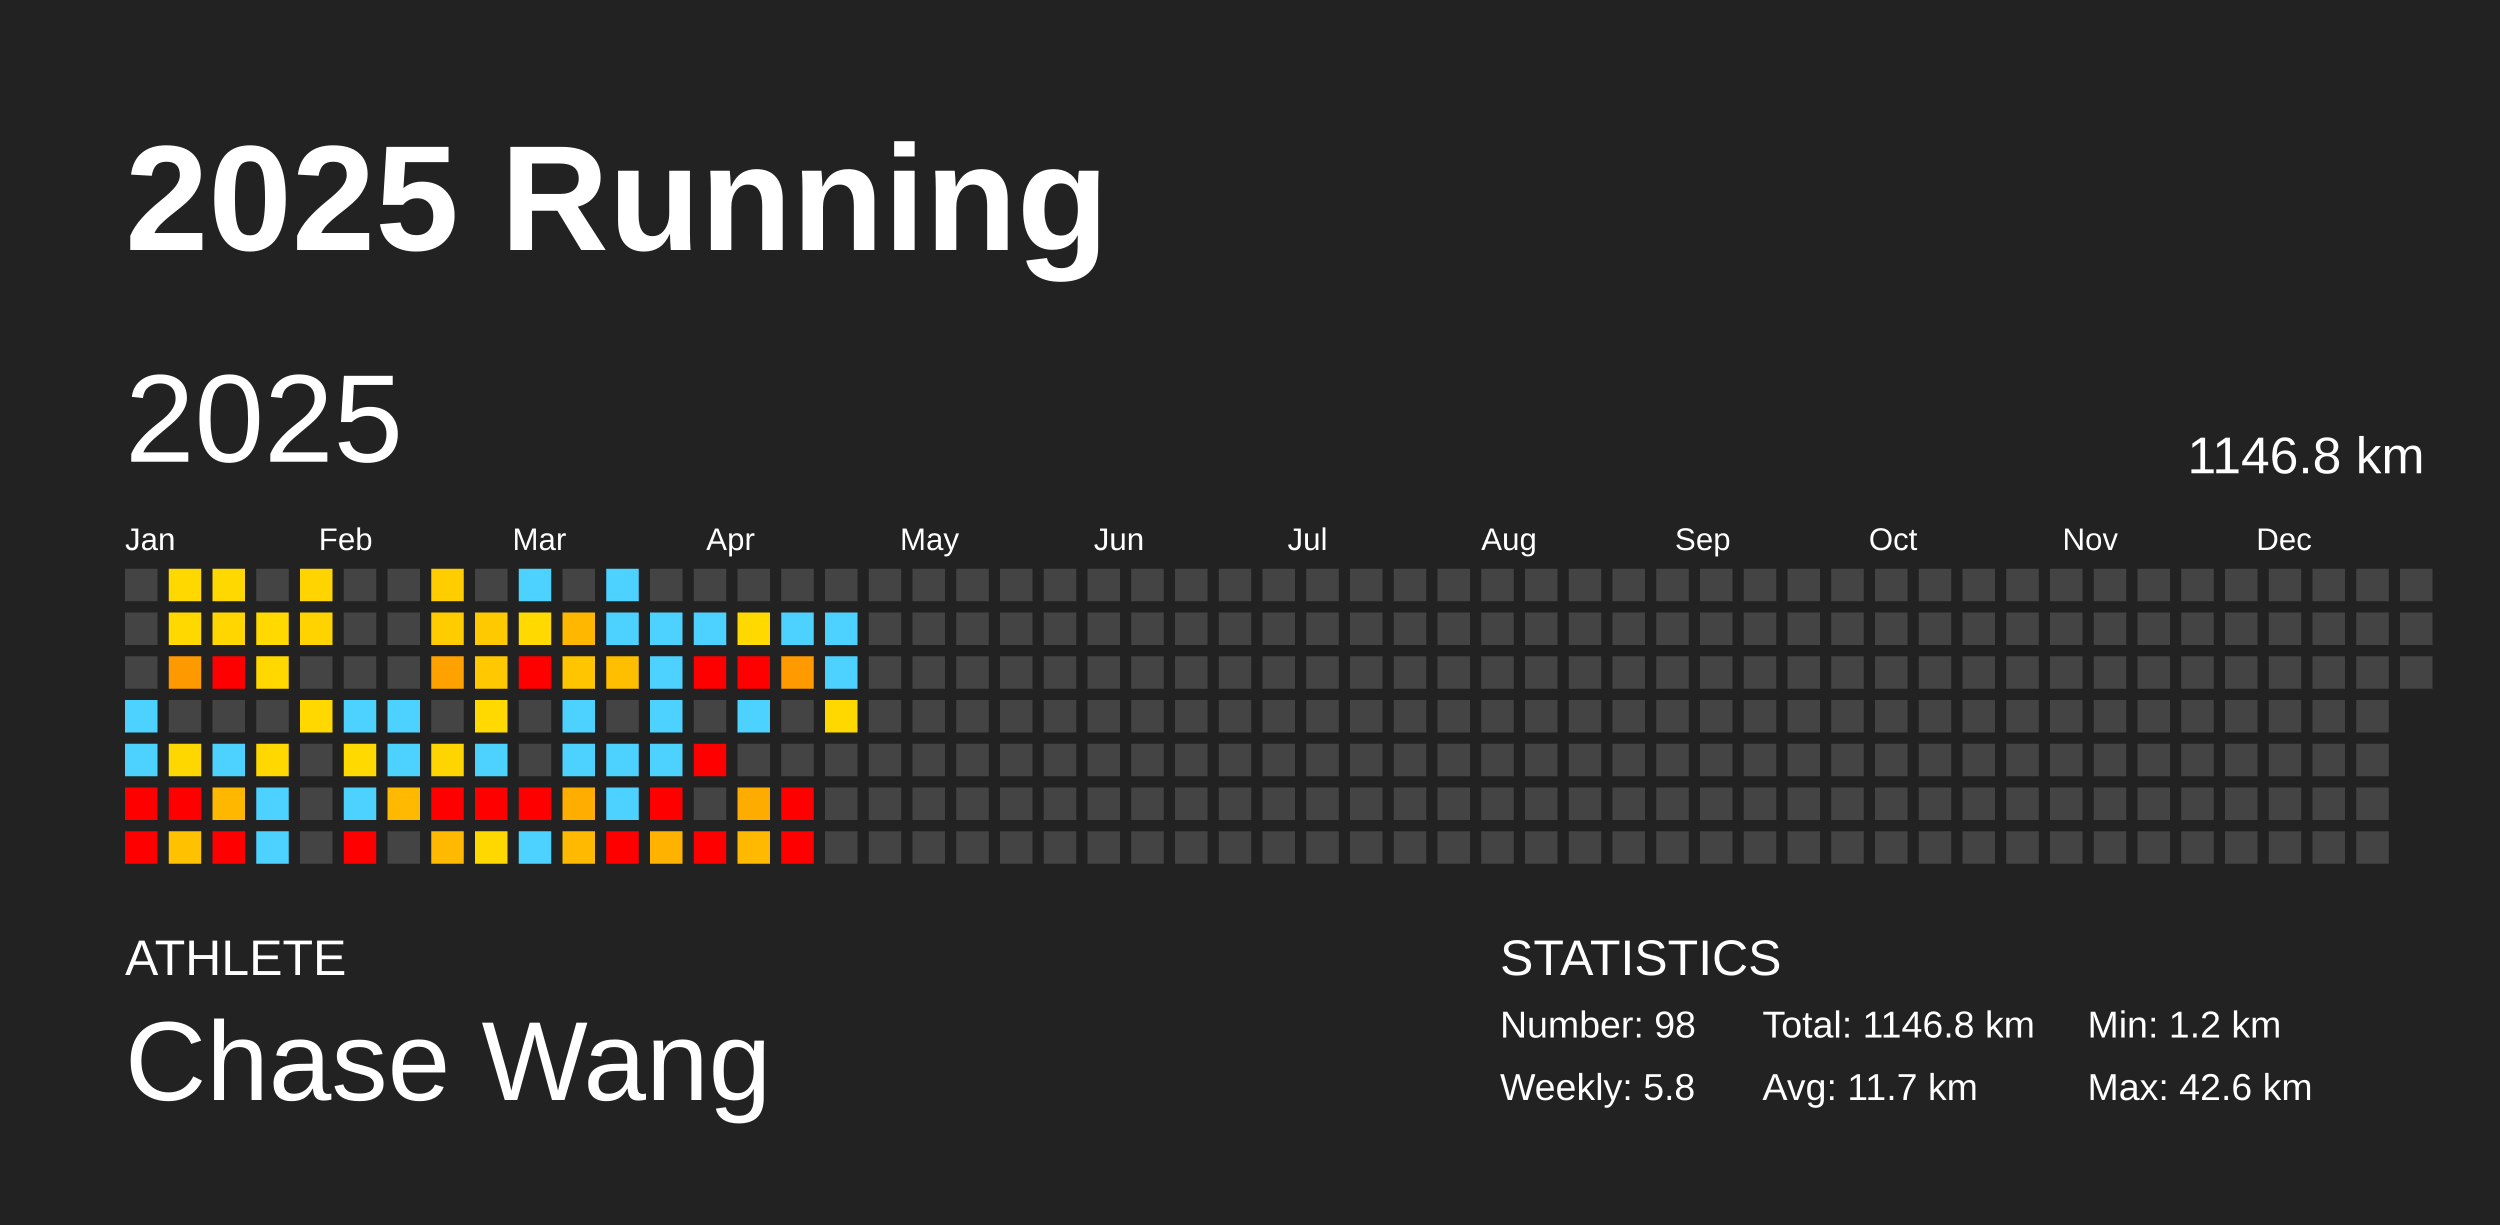
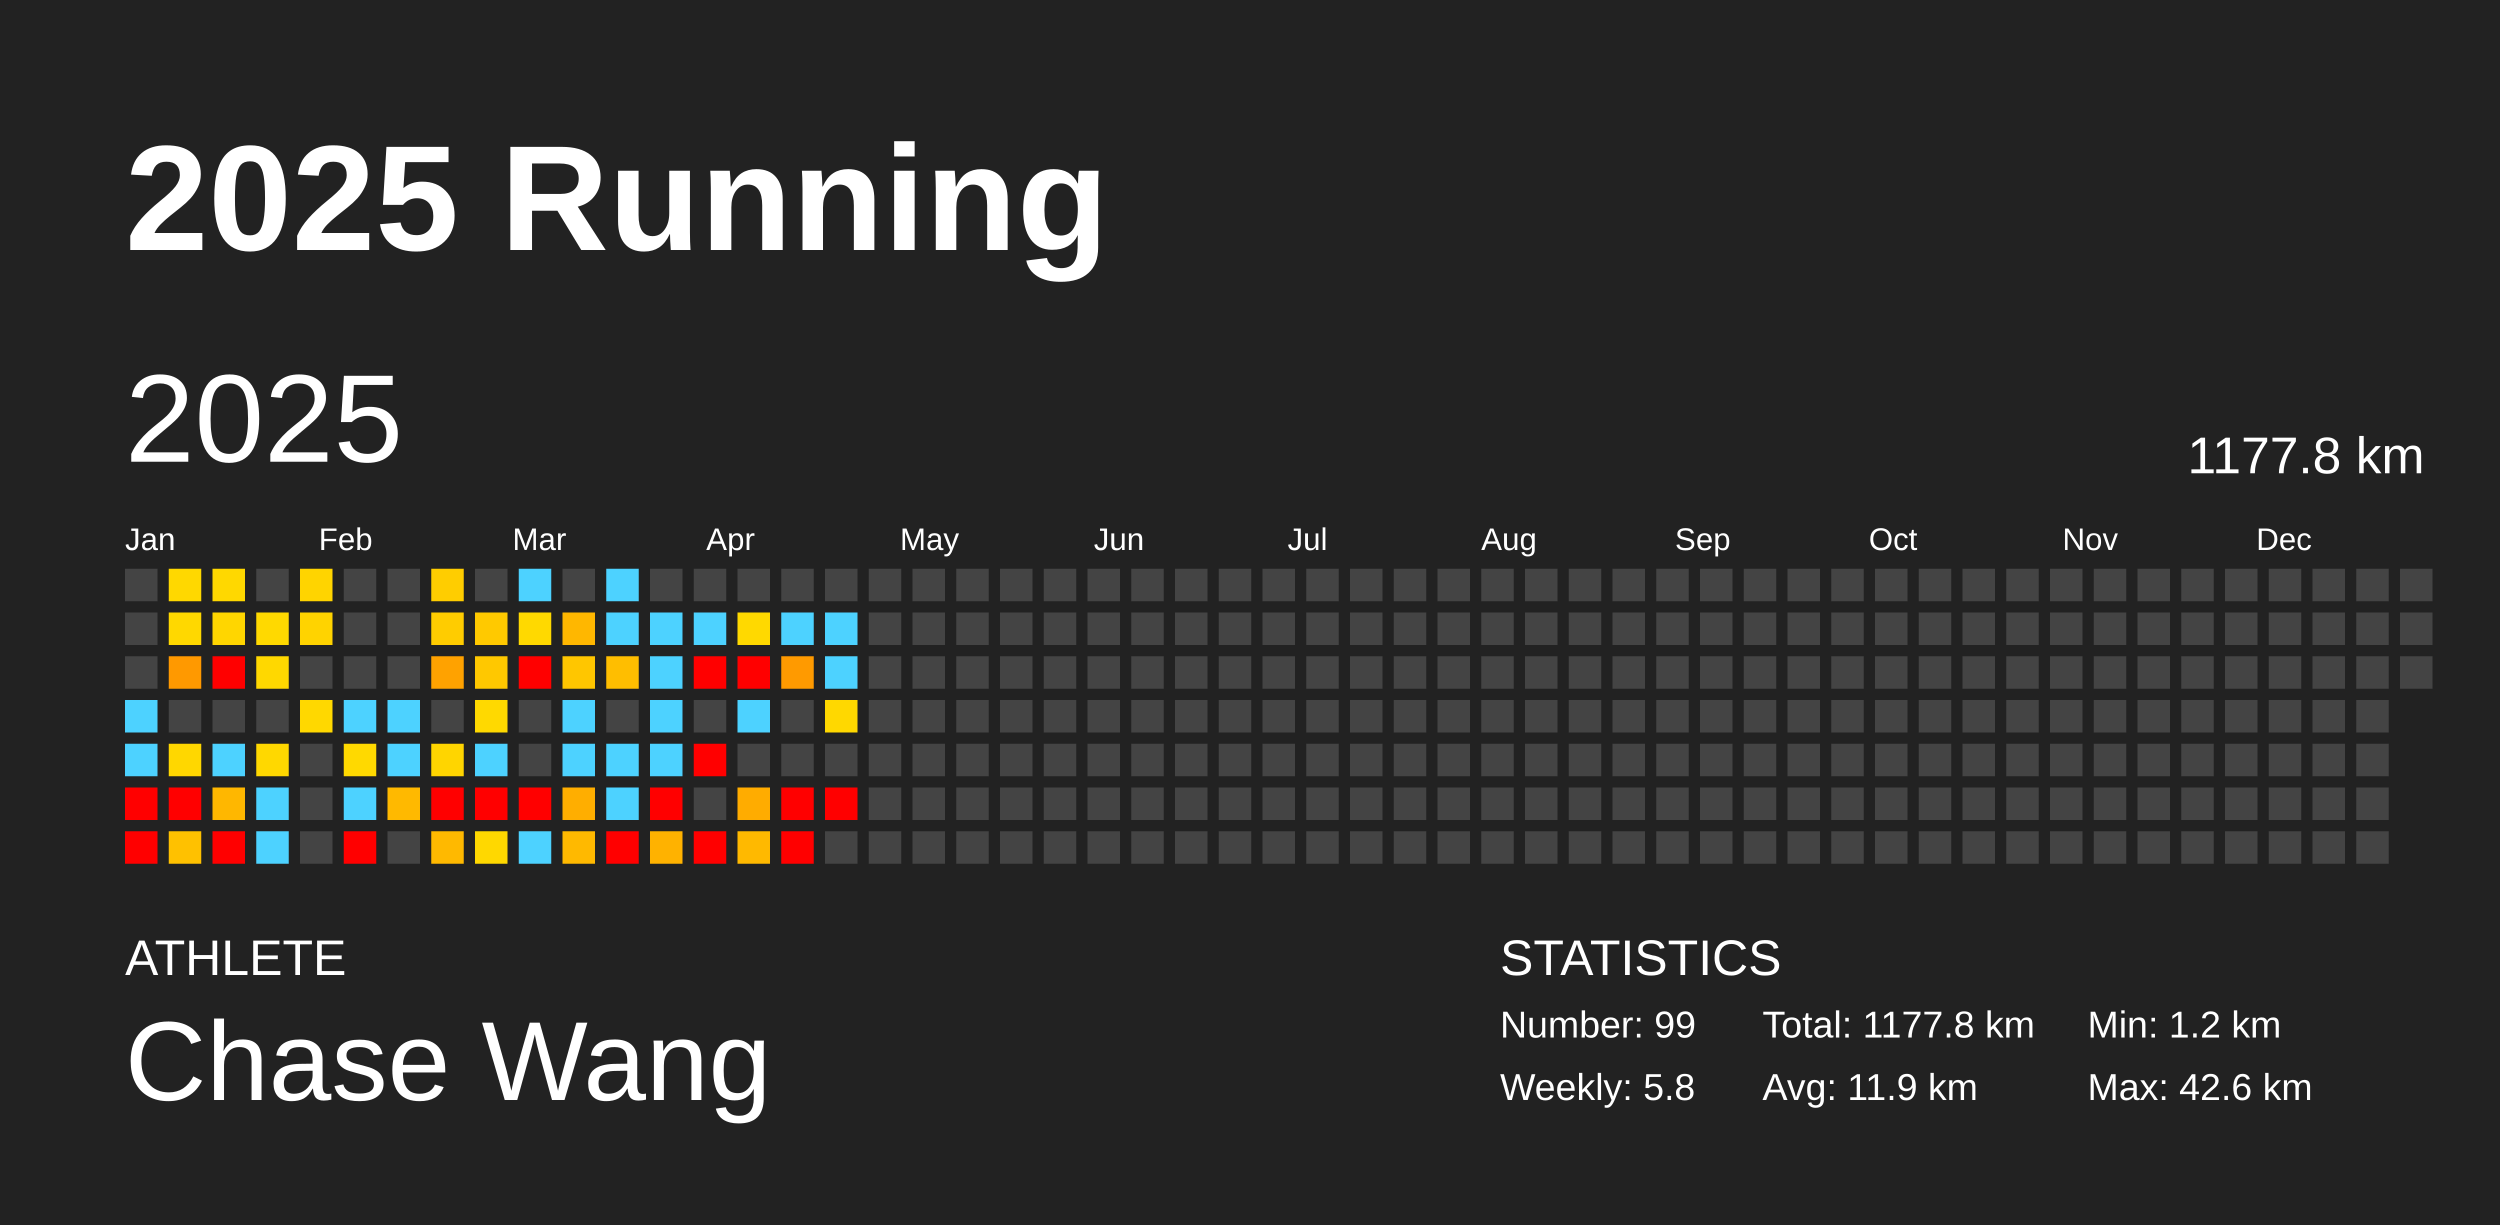
<svg xmlns="http://www.w3.org/2000/svg" baseProfile="full" height="98mm" version="1.1" viewBox="0,0,200,98" width="200mm">
  <defs />
  <rect fill="#222222" height="98" width="200" x="0" y="0" />
  <text fill="#FFFFFF" style="font-size:12px; font-family:Arial; font-weight:bold;" x="10" y="20">2025 Running</text>
  <text fill="#FFFFFF" style="font-size:4px; font-family:Arial" x="10" y="78">ATHLETE</text>
  <text fill="#FFFFFF" style="font-size:9px; font-family:Arial" x="10" y="88">Chase Wang</text>
  <text fill="#FFFFFF" style="font-size:4px; font-family:Arial" x="120" y="78">STATISTICS</text>
-   <text fill="#FFFFFF" style="font-size:3px; font-family:Arial" x="120" y="83">Number: 98</text>
+   <text fill="#FFFFFF" style="font-size:3px; font-family:Arial" x="120" y="83">Number: 99</text>
  <text fill="#FFFFFF" style="font-size:3px; font-family:Arial" x="120" y="88">Weekly: 5.8</text>
-   <text fill="#FFFFFF" style="font-size:3px; font-family:Arial" x="141" y="83">Total: 1146.8 km</text>
-   <text fill="#FFFFFF" style="font-size:3px; font-family:Arial" x="141" y="88">Avg: 11.7 km</text>
+   <text fill="#FFFFFF" style="font-size:3px; font-family:Arial" x="141" y="83">Total: 1177.8 km</text>
+   <text fill="#FFFFFF" style="font-size:3px; font-family:Arial" x="141" y="88">Avg: 11.9 km</text>
  <text fill="#FFFFFF" style="font-size:3px; font-family:Arial" x="167" y="83">Min: 1.2 km</text>
  <text fill="#FFFFFF" style="font-size:3px; font-family:Arial" x="167" y="88">Max: 42.6 km</text>
  <text dominant-baseline="hanging" fill="#FFFFFF" style="font-size:10.0px; font-family:Arial;" x="10" y="30">2025</text>
-   <text dominant-baseline="hanging" fill="#FFFFFF" style="font-size:4.125px; font-family:Arial;" x="175" y="35">1146.8 km</text>
+   <text dominant-baseline="hanging" fill="#FFFFFF" style="font-size:4.125px; font-family:Arial;" x="175" y="35">1177.8 km</text>
  <text fill="#FFFFFF" style="font-size:2.5px; font-family:Arial" x="10.0" y="44">Jan</text>
  <text fill="#FFFFFF" style="font-size:2.5px; font-family:Arial" x="25.5" y="44">Feb</text>
  <text fill="#FFFFFF" style="font-size:2.5px; font-family:Arial" x="41.0" y="44">Mar</text>
  <text fill="#FFFFFF" style="font-size:2.5px; font-family:Arial" x="56.5" y="44">Apr</text>
  <text fill="#FFFFFF" style="font-size:2.5px; font-family:Arial" x="72.0" y="44">May</text>
  <text fill="#FFFFFF" style="font-size:2.5px; font-family:Arial" x="87.5" y="44">Jun</text>
  <text fill="#FFFFFF" style="font-size:2.5px; font-family:Arial" x="103.0" y="44">Jul</text>
  <text fill="#FFFFFF" style="font-size:2.5px; font-family:Arial" x="118.5" y="44">Aug</text>
  <text fill="#FFFFFF" style="font-size:2.5px; font-family:Arial" x="134.0" y="44">Sep</text>
  <text fill="#FFFFFF" style="font-size:2.5px; font-family:Arial" x="149.5" y="44">Oct</text>
  <text fill="#FFFFFF" style="font-size:2.5px; font-family:Arial" x="165.0" y="44">Nov</text>
  <text fill="#FFFFFF" style="font-size:2.5px; font-family:Arial" x="180.5" y="44">Dec</text>
  <rect fill="#444444" height="2.6" width="2.6" x="10.0" y="45.5" />
  <rect fill="#444444" height="2.6" width="2.6" x="10.0" y="49.0" />
  <rect fill="#444444" height="2.6" width="2.6" x="10.0" y="52.5" />
  <rect fill="#4dd2ff" height="2.6" width="2.6" x="10.0" y="56.0" />
  <rect fill="#4dd2ff" height="2.6" width="2.6" x="10.0" y="59.5" />
  <rect fill="red" height="2.6" width="2.6" x="10.0" y="63.0" />
  <rect fill="red" height="2.6" width="2.6" x="10.0" y="66.5" />
  <rect fill="#ffd800" height="2.6" width="2.6" x="13.5" y="45.5" />
  <rect fill="#ffd800" height="2.6" width="2.6" x="13.5" y="49.0" />
  <rect fill="#ff9900" height="2.6" width="2.6" x="13.5" y="52.5" />
  <rect fill="#444444" height="2.6" width="2.6" x="13.5" y="56.0" />
  <rect fill="#ffd700" height="2.6" width="2.6" x="13.5" y="59.5" />
  <rect fill="red" height="2.6" width="2.6" x="13.5" y="63.0" />
  <rect fill="#ffc100" height="2.6" width="2.6" x="13.5" y="66.5" />
  <rect fill="#ffd800" height="2.6" width="2.6" x="17.0" y="45.5" />
  <rect fill="#ffd600" height="2.6" width="2.6" x="17.0" y="49.0" />
  <rect fill="red" height="2.6" width="2.6" x="17.0" y="52.5" />
  <rect fill="#444444" height="2.6" width="2.6" x="17.0" y="56.0" />
  <rect fill="#4dd2ff" height="2.6" width="2.6" x="17.0" y="59.5" />
  <rect fill="#ffb700" height="2.6" width="2.6" x="17.0" y="63.0" />
  <rect fill="red" height="2.6" width="2.6" x="17.0" y="66.5" />
  <rect fill="#444444" height="2.6" width="2.6" x="20.5" y="45.5" />
  <rect fill="#ffd900" height="2.6" width="2.6" x="20.5" y="49.0" />
  <rect fill="#ffd800" height="2.6" width="2.6" x="20.5" y="52.5" />
  <rect fill="#444444" height="2.6" width="2.6" x="20.5" y="56.0" />
  <rect fill="#ffd800" height="2.6" width="2.6" x="20.5" y="59.5" />
  <rect fill="#4dd2ff" height="2.6" width="2.6" x="20.5" y="63.0" />
  <rect fill="#4dd2ff" height="2.6" width="2.6" x="20.5" y="66.5" />
  <rect fill="#ffd400" height="2.6" width="2.6" x="24.0" y="45.5" />
  <rect fill="#ffd300" height="2.6" width="2.6" x="24.0" y="49.0" />
  <rect fill="#444444" height="2.6" width="2.6" x="24.0" y="52.5" />
  <rect fill="#ffd800" height="2.6" width="2.6" x="24.0" y="56.0" />
  <rect fill="#444444" height="2.6" width="2.6" x="24.0" y="59.5" />
  <rect fill="#444444" height="2.6" width="2.6" x="24.0" y="63.0" />
  <rect fill="#444444" height="2.6" width="2.6" x="24.0" y="66.5" />
  <rect fill="#444444" height="2.6" width="2.6" x="27.5" y="45.5" />
  <rect fill="#444444" height="2.6" width="2.6" x="27.5" y="49.0" />
  <rect fill="#444444" height="2.6" width="2.6" x="27.5" y="52.5" />
  <rect fill="#4dd2ff" height="2.6" width="2.6" x="27.5" y="56.0" />
  <rect fill="#ffd900" height="2.6" width="2.6" x="27.5" y="59.5" />
  <rect fill="#4dd2ff" height="2.6" width="2.6" x="27.5" y="63.0" />
  <rect fill="red" height="2.6" width="2.6" x="27.5" y="66.5" />
  <rect fill="#444444" height="2.6" width="2.6" x="31.0" y="45.5" />
  <rect fill="#444444" height="2.6" width="2.6" x="31.0" y="49.0" />
  <rect fill="#444444" height="2.6" width="2.6" x="31.0" y="52.5" />
  <rect fill="#4dd2ff" height="2.6" width="2.6" x="31.0" y="56.0" />
  <rect fill="#4dd2ff" height="2.6" width="2.6" x="31.0" y="59.5" />
  <rect fill="#ffb900" height="2.6" width="2.6" x="31.0" y="63.0" />
  <rect fill="#444444" height="2.6" width="2.6" x="31.0" y="66.5" />
  <rect fill="#ffcd00" height="2.6" width="2.6" x="34.5" y="45.5" />
  <rect fill="#ffcc00" height="2.6" width="2.6" x="34.5" y="49.0" />
  <rect fill="#ffa200" height="2.6" width="2.6" x="34.5" y="52.5" />
  <rect fill="#444444" height="2.6" width="2.6" x="34.5" y="56.0" />
  <rect fill="#ffd500" height="2.6" width="2.6" x="34.5" y="59.5" />
  <rect fill="red" height="2.6" width="2.6" x="34.5" y="63.0" />
  <rect fill="#ffb900" height="2.6" width="2.6" x="34.5" y="66.5" />
  <rect fill="#444444" height="2.6" width="2.6" x="38.0" y="45.5" />
  <rect fill="#ffc900" height="2.6" width="2.6" x="38.0" y="49.0" />
  <rect fill="#ffc800" height="2.6" width="2.6" x="38.0" y="52.5" />
  <rect fill="#ffd900" height="2.6" width="2.6" x="38.0" y="56.0" />
  <rect fill="#4dd2ff" height="2.6" width="2.6" x="38.0" y="59.5" />
  <rect fill="red" height="2.6" width="2.6" x="38.0" y="63.0" />
  <rect fill="#ffd800" height="2.6" width="2.6" x="38.0" y="66.5" />
  <rect fill="#4dd2ff" height="2.6" width="2.6" x="41.5" y="45.5" />
  <rect fill="#ffd900" height="2.6" width="2.6" x="41.5" y="49.0" />
  <rect fill="red" height="2.6" width="2.6" x="41.5" y="52.5" />
  <rect fill="#444444" height="2.6" width="2.6" x="41.5" y="56.0" />
  <rect fill="#444444" height="2.6" width="2.6" x="41.5" y="59.5" />
  <rect fill="red" height="2.6" width="2.6" x="41.5" y="63.0" />
  <rect fill="#4dd2ff" height="2.6" width="2.6" x="41.5" y="66.5" />
  <rect fill="#444444" height="2.6" width="2.6" x="45.0" y="45.5" />
  <rect fill="#ffb700" height="2.6" width="2.6" x="45.0" y="49.0" />
  <rect fill="#ffc600" height="2.6" width="2.6" x="45.0" y="52.5" />
  <rect fill="#4dd2ff" height="2.6" width="2.6" x="45.0" y="56.0" />
  <rect fill="#4dd2ff" height="2.6" width="2.6" x="45.0" y="59.5" />
  <rect fill="#ffae00" height="2.6" width="2.6" x="45.0" y="63.0" />
  <rect fill="#ffb900" height="2.6" width="2.6" x="45.0" y="66.5" />
  <rect fill="#4dd2ff" height="2.6" width="2.6" x="48.5" y="45.5" />
  <rect fill="#4dd2ff" height="2.6" width="2.6" x="48.5" y="49.0" />
  <rect fill="#ffbe00" height="2.6" width="2.6" x="48.5" y="52.5" />
  <rect fill="#444444" height="2.6" width="2.6" x="48.5" y="56.0" />
  <rect fill="#4dd2ff" height="2.6" width="2.6" x="48.5" y="59.5" />
  <rect fill="#4dd2ff" height="2.6" width="2.6" x="48.5" y="63.0" />
  <rect fill="red" height="2.6" width="2.6" x="48.5" y="66.5" />
  <rect fill="#444444" height="2.6" width="2.6" x="52.0" y="45.5" />
  <rect fill="#4dd2ff" height="2.6" width="2.6" x="52.0" y="49.0" />
  <rect fill="#4dd2ff" height="2.6" width="2.6" x="52.0" y="52.5" />
  <rect fill="#4dd2ff" height="2.6" width="2.6" x="52.0" y="56.0" />
  <rect fill="#4dd2ff" height="2.6" width="2.6" x="52.0" y="59.5" />
  <rect fill="red" height="2.6" width="2.6" x="52.0" y="63.0" />
  <rect fill="#ffb200" height="2.6" width="2.6" x="52.0" y="66.5" />
  <rect fill="#444444" height="2.6" width="2.6" x="55.5" y="45.5" />
  <rect fill="#4dd2ff" height="2.6" width="2.6" x="55.5" y="49.0" />
  <rect fill="red" height="2.6" width="2.6" x="55.5" y="52.5" />
  <rect fill="#444444" height="2.6" width="2.6" x="55.5" y="56.0" />
  <rect fill="red" height="2.6" width="2.6" x="55.5" y="59.5" />
  <rect fill="#444444" height="2.6" width="2.6" x="55.5" y="63.0" />
  <rect fill="red" height="2.6" width="2.6" x="55.5" y="66.5" />
  <rect fill="#444444" height="2.6" width="2.6" x="59.0" y="45.5" />
  <rect fill="#ffd900" height="2.6" width="2.6" x="59.0" y="49.0" />
  <rect fill="red" height="2.6" width="2.6" x="59.0" y="52.5" />
  <rect fill="#4dd2ff" height="2.6" width="2.6" x="59.0" y="56.0" />
  <rect fill="#444444" height="2.6" width="2.6" x="59.0" y="59.5" />
  <rect fill="#ffac00" height="2.6" width="2.6" x="59.0" y="63.0" />
  <rect fill="#ffb900" height="2.6" width="2.6" x="59.0" y="66.5" />
  <rect fill="#444444" height="2.6" width="2.6" x="62.5" y="45.5" />
  <rect fill="#4dd2ff" height="2.6" width="2.6" x="62.5" y="49.0" />
  <rect fill="#ff9a00" height="2.6" width="2.6" x="62.5" y="52.5" />
  <rect fill="#444444" height="2.6" width="2.6" x="62.5" y="56.0" />
  <rect fill="#444444" height="2.6" width="2.6" x="62.5" y="59.5" />
  <rect fill="red" height="2.6" width="2.6" x="62.5" y="63.0" />
  <rect fill="red" height="2.6" width="2.6" x="62.5" y="66.5" />
  <rect fill="#444444" height="2.6" width="2.6" x="66.0" y="45.5" />
  <rect fill="#4dd2ff" height="2.6" width="2.6" x="66.0" y="49.0" />
  <rect fill="#4dd2ff" height="2.6" width="2.6" x="66.0" y="52.5" />
  <rect fill="#ffd800" height="2.6" width="2.6" x="66.0" y="56.0" />
  <rect fill="#444444" height="2.6" width="2.6" x="66.0" y="59.5" />
-   <rect fill="#444444" height="2.6" width="2.6" x="66.0" y="63.0" />
+   <rect fill="red" height="2.6" width="2.6" x="66.0" y="63.0" />
  <rect fill="#444444" height="2.6" width="2.6" x="66.0" y="66.5" />
  <rect fill="#444444" height="2.6" width="2.6" x="69.5" y="45.5" />
  <rect fill="#444444" height="2.6" width="2.6" x="69.5" y="49.0" />
  <rect fill="#444444" height="2.6" width="2.6" x="69.5" y="52.5" />
  <rect fill="#444444" height="2.6" width="2.6" x="69.5" y="56.0" />
  <rect fill="#444444" height="2.6" width="2.6" x="69.5" y="59.5" />
  <rect fill="#444444" height="2.6" width="2.6" x="69.5" y="63.0" />
  <rect fill="#444444" height="2.6" width="2.6" x="69.5" y="66.5" />
  <rect fill="#444444" height="2.6" width="2.6" x="73.0" y="45.5" />
  <rect fill="#444444" height="2.6" width="2.6" x="73.0" y="49.0" />
  <rect fill="#444444" height="2.6" width="2.6" x="73.0" y="52.5" />
  <rect fill="#444444" height="2.6" width="2.6" x="73.0" y="56.0" />
  <rect fill="#444444" height="2.6" width="2.6" x="73.0" y="59.5" />
  <rect fill="#444444" height="2.6" width="2.6" x="73.0" y="63.0" />
  <rect fill="#444444" height="2.6" width="2.6" x="73.0" y="66.5" />
  <rect fill="#444444" height="2.6" width="2.6" x="76.5" y="45.5" />
  <rect fill="#444444" height="2.6" width="2.6" x="76.5" y="49.0" />
  <rect fill="#444444" height="2.6" width="2.6" x="76.5" y="52.5" />
  <rect fill="#444444" height="2.6" width="2.6" x="76.5" y="56.0" />
  <rect fill="#444444" height="2.6" width="2.6" x="76.5" y="59.5" />
  <rect fill="#444444" height="2.6" width="2.6" x="76.5" y="63.0" />
  <rect fill="#444444" height="2.6" width="2.6" x="76.5" y="66.5" />
  <rect fill="#444444" height="2.6" width="2.6" x="80.0" y="45.5" />
  <rect fill="#444444" height="2.6" width="2.6" x="80.0" y="49.0" />
  <rect fill="#444444" height="2.6" width="2.6" x="80.0" y="52.5" />
  <rect fill="#444444" height="2.6" width="2.6" x="80.0" y="56.0" />
  <rect fill="#444444" height="2.6" width="2.6" x="80.0" y="59.5" />
  <rect fill="#444444" height="2.6" width="2.6" x="80.0" y="63.0" />
  <rect fill="#444444" height="2.6" width="2.6" x="80.0" y="66.5" />
  <rect fill="#444444" height="2.6" width="2.6" x="83.5" y="45.5" />
  <rect fill="#444444" height="2.6" width="2.6" x="83.5" y="49.0" />
  <rect fill="#444444" height="2.6" width="2.6" x="83.5" y="52.5" />
  <rect fill="#444444" height="2.6" width="2.6" x="83.5" y="56.0" />
  <rect fill="#444444" height="2.6" width="2.6" x="83.5" y="59.5" />
  <rect fill="#444444" height="2.6" width="2.6" x="83.5" y="63.0" />
  <rect fill="#444444" height="2.6" width="2.6" x="83.5" y="66.5" />
  <rect fill="#444444" height="2.6" width="2.6" x="87.0" y="45.5" />
  <rect fill="#444444" height="2.6" width="2.6" x="87.0" y="49.0" />
  <rect fill="#444444" height="2.6" width="2.6" x="87.0" y="52.5" />
  <rect fill="#444444" height="2.6" width="2.6" x="87.0" y="56.0" />
  <rect fill="#444444" height="2.6" width="2.6" x="87.0" y="59.5" />
  <rect fill="#444444" height="2.6" width="2.6" x="87.0" y="63.0" />
  <rect fill="#444444" height="2.6" width="2.6" x="87.0" y="66.5" />
  <rect fill="#444444" height="2.6" width="2.6" x="90.5" y="45.5" />
  <rect fill="#444444" height="2.6" width="2.6" x="90.5" y="49.0" />
  <rect fill="#444444" height="2.6" width="2.6" x="90.5" y="52.5" />
  <rect fill="#444444" height="2.6" width="2.6" x="90.5" y="56.0" />
  <rect fill="#444444" height="2.6" width="2.6" x="90.5" y="59.5" />
  <rect fill="#444444" height="2.6" width="2.6" x="90.5" y="63.0" />
  <rect fill="#444444" height="2.6" width="2.6" x="90.5" y="66.5" />
  <rect fill="#444444" height="2.6" width="2.6" x="94.0" y="45.5" />
  <rect fill="#444444" height="2.6" width="2.6" x="94.0" y="49.0" />
  <rect fill="#444444" height="2.6" width="2.6" x="94.0" y="52.5" />
  <rect fill="#444444" height="2.6" width="2.6" x="94.0" y="56.0" />
  <rect fill="#444444" height="2.6" width="2.6" x="94.0" y="59.5" />
  <rect fill="#444444" height="2.6" width="2.6" x="94.0" y="63.0" />
  <rect fill="#444444" height="2.6" width="2.6" x="94.0" y="66.5" />
  <rect fill="#444444" height="2.6" width="2.6" x="97.5" y="45.5" />
  <rect fill="#444444" height="2.6" width="2.6" x="97.5" y="49.0" />
  <rect fill="#444444" height="2.6" width="2.6" x="97.5" y="52.5" />
  <rect fill="#444444" height="2.6" width="2.6" x="97.5" y="56.0" />
  <rect fill="#444444" height="2.6" width="2.6" x="97.5" y="59.5" />
  <rect fill="#444444" height="2.6" width="2.6" x="97.5" y="63.0" />
  <rect fill="#444444" height="2.6" width="2.6" x="97.5" y="66.5" />
  <rect fill="#444444" height="2.6" width="2.6" x="101.0" y="45.5" />
  <rect fill="#444444" height="2.6" width="2.6" x="101.0" y="49.0" />
  <rect fill="#444444" height="2.6" width="2.6" x="101.0" y="52.5" />
  <rect fill="#444444" height="2.6" width="2.6" x="101.0" y="56.0" />
  <rect fill="#444444" height="2.6" width="2.6" x="101.0" y="59.5" />
  <rect fill="#444444" height="2.6" width="2.6" x="101.0" y="63.0" />
  <rect fill="#444444" height="2.6" width="2.6" x="101.0" y="66.5" />
  <rect fill="#444444" height="2.6" width="2.6" x="104.5" y="45.5" />
  <rect fill="#444444" height="2.6" width="2.6" x="104.5" y="49.0" />
  <rect fill="#444444" height="2.6" width="2.6" x="104.5" y="52.5" />
  <rect fill="#444444" height="2.6" width="2.6" x="104.5" y="56.0" />
  <rect fill="#444444" height="2.6" width="2.6" x="104.5" y="59.5" />
  <rect fill="#444444" height="2.6" width="2.6" x="104.5" y="63.0" />
  <rect fill="#444444" height="2.6" width="2.6" x="104.5" y="66.5" />
  <rect fill="#444444" height="2.6" width="2.6" x="108.0" y="45.5" />
  <rect fill="#444444" height="2.6" width="2.6" x="108.0" y="49.0" />
  <rect fill="#444444" height="2.6" width="2.6" x="108.0" y="52.5" />
  <rect fill="#444444" height="2.6" width="2.6" x="108.0" y="56.0" />
  <rect fill="#444444" height="2.6" width="2.6" x="108.0" y="59.5" />
  <rect fill="#444444" height="2.6" width="2.6" x="108.0" y="63.0" />
  <rect fill="#444444" height="2.6" width="2.6" x="108.0" y="66.5" />
  <rect fill="#444444" height="2.6" width="2.6" x="111.5" y="45.5" />
  <rect fill="#444444" height="2.6" width="2.6" x="111.5" y="49.0" />
  <rect fill="#444444" height="2.6" width="2.6" x="111.5" y="52.5" />
  <rect fill="#444444" height="2.6" width="2.6" x="111.5" y="56.0" />
  <rect fill="#444444" height="2.6" width="2.6" x="111.5" y="59.5" />
  <rect fill="#444444" height="2.6" width="2.6" x="111.5" y="63.0" />
  <rect fill="#444444" height="2.6" width="2.6" x="111.5" y="66.5" />
  <rect fill="#444444" height="2.6" width="2.6" x="115.0" y="45.5" />
  <rect fill="#444444" height="2.6" width="2.6" x="115.0" y="49.0" />
  <rect fill="#444444" height="2.6" width="2.6" x="115.0" y="52.5" />
  <rect fill="#444444" height="2.6" width="2.6" x="115.0" y="56.0" />
  <rect fill="#444444" height="2.6" width="2.6" x="115.0" y="59.5" />
  <rect fill="#444444" height="2.6" width="2.6" x="115.0" y="63.0" />
  <rect fill="#444444" height="2.6" width="2.6" x="115.0" y="66.5" />
  <rect fill="#444444" height="2.6" width="2.6" x="118.5" y="45.5" />
  <rect fill="#444444" height="2.6" width="2.6" x="118.5" y="49.0" />
  <rect fill="#444444" height="2.6" width="2.6" x="118.5" y="52.5" />
  <rect fill="#444444" height="2.6" width="2.6" x="118.5" y="56.0" />
  <rect fill="#444444" height="2.6" width="2.6" x="118.5" y="59.5" />
  <rect fill="#444444" height="2.6" width="2.6" x="118.5" y="63.0" />
  <rect fill="#444444" height="2.6" width="2.6" x="118.5" y="66.5" />
  <rect fill="#444444" height="2.6" width="2.6" x="122.0" y="45.5" />
  <rect fill="#444444" height="2.6" width="2.6" x="122.0" y="49.0" />
  <rect fill="#444444" height="2.6" width="2.6" x="122.0" y="52.5" />
  <rect fill="#444444" height="2.6" width="2.6" x="122.0" y="56.0" />
  <rect fill="#444444" height="2.6" width="2.6" x="122.0" y="59.5" />
  <rect fill="#444444" height="2.6" width="2.6" x="122.0" y="63.0" />
  <rect fill="#444444" height="2.6" width="2.6" x="122.0" y="66.5" />
  <rect fill="#444444" height="2.6" width="2.6" x="125.5" y="45.5" />
  <rect fill="#444444" height="2.6" width="2.6" x="125.5" y="49.0" />
  <rect fill="#444444" height="2.6" width="2.6" x="125.5" y="52.5" />
  <rect fill="#444444" height="2.6" width="2.6" x="125.5" y="56.0" />
  <rect fill="#444444" height="2.6" width="2.6" x="125.5" y="59.5" />
  <rect fill="#444444" height="2.6" width="2.6" x="125.5" y="63.0" />
  <rect fill="#444444" height="2.6" width="2.6" x="125.5" y="66.5" />
  <rect fill="#444444" height="2.6" width="2.6" x="129.0" y="45.5" />
  <rect fill="#444444" height="2.6" width="2.6" x="129.0" y="49.0" />
  <rect fill="#444444" height="2.6" width="2.6" x="129.0" y="52.5" />
  <rect fill="#444444" height="2.6" width="2.6" x="129.0" y="56.0" />
  <rect fill="#444444" height="2.6" width="2.6" x="129.0" y="59.5" />
  <rect fill="#444444" height="2.6" width="2.6" x="129.0" y="63.0" />
  <rect fill="#444444" height="2.6" width="2.6" x="129.0" y="66.5" />
  <rect fill="#444444" height="2.6" width="2.6" x="132.5" y="45.5" />
  <rect fill="#444444" height="2.6" width="2.6" x="132.5" y="49.0" />
  <rect fill="#444444" height="2.6" width="2.6" x="132.5" y="52.5" />
  <rect fill="#444444" height="2.6" width="2.6" x="132.5" y="56.0" />
  <rect fill="#444444" height="2.6" width="2.6" x="132.5" y="59.5" />
  <rect fill="#444444" height="2.6" width="2.6" x="132.5" y="63.0" />
  <rect fill="#444444" height="2.6" width="2.6" x="132.5" y="66.5" />
  <rect fill="#444444" height="2.6" width="2.6" x="136.0" y="45.5" />
  <rect fill="#444444" height="2.6" width="2.6" x="136.0" y="49.0" />
  <rect fill="#444444" height="2.6" width="2.6" x="136.0" y="52.5" />
  <rect fill="#444444" height="2.6" width="2.6" x="136.0" y="56.0" />
  <rect fill="#444444" height="2.6" width="2.6" x="136.0" y="59.5" />
  <rect fill="#444444" height="2.6" width="2.6" x="136.0" y="63.0" />
  <rect fill="#444444" height="2.6" width="2.6" x="136.0" y="66.5" />
  <rect fill="#444444" height="2.6" width="2.6" x="139.5" y="45.5" />
  <rect fill="#444444" height="2.6" width="2.6" x="139.5" y="49.0" />
  <rect fill="#444444" height="2.6" width="2.6" x="139.5" y="52.5" />
  <rect fill="#444444" height="2.6" width="2.6" x="139.5" y="56.0" />
  <rect fill="#444444" height="2.6" width="2.6" x="139.5" y="59.5" />
  <rect fill="#444444" height="2.6" width="2.6" x="139.5" y="63.0" />
  <rect fill="#444444" height="2.6" width="2.6" x="139.5" y="66.5" />
  <rect fill="#444444" height="2.6" width="2.6" x="143.0" y="45.5" />
  <rect fill="#444444" height="2.6" width="2.6" x="143.0" y="49.0" />
  <rect fill="#444444" height="2.6" width="2.6" x="143.0" y="52.5" />
  <rect fill="#444444" height="2.6" width="2.6" x="143.0" y="56.0" />
  <rect fill="#444444" height="2.6" width="2.6" x="143.0" y="59.5" />
  <rect fill="#444444" height="2.6" width="2.6" x="143.0" y="63.0" />
  <rect fill="#444444" height="2.6" width="2.6" x="143.0" y="66.5" />
  <rect fill="#444444" height="2.6" width="2.6" x="146.5" y="45.5" />
  <rect fill="#444444" height="2.6" width="2.6" x="146.5" y="49.0" />
  <rect fill="#444444" height="2.6" width="2.6" x="146.5" y="52.5" />
  <rect fill="#444444" height="2.6" width="2.6" x="146.5" y="56.0" />
  <rect fill="#444444" height="2.6" width="2.6" x="146.5" y="59.5" />
  <rect fill="#444444" height="2.6" width="2.6" x="146.5" y="63.0" />
  <rect fill="#444444" height="2.6" width="2.6" x="146.5" y="66.5" />
  <rect fill="#444444" height="2.6" width="2.6" x="150.0" y="45.5" />
  <rect fill="#444444" height="2.6" width="2.6" x="150.0" y="49.0" />
  <rect fill="#444444" height="2.6" width="2.6" x="150.0" y="52.5" />
  <rect fill="#444444" height="2.6" width="2.6" x="150.0" y="56.0" />
  <rect fill="#444444" height="2.6" width="2.6" x="150.0" y="59.5" />
  <rect fill="#444444" height="2.6" width="2.6" x="150.0" y="63.0" />
  <rect fill="#444444" height="2.6" width="2.6" x="150.0" y="66.5" />
  <rect fill="#444444" height="2.6" width="2.6" x="153.5" y="45.5" />
  <rect fill="#444444" height="2.6" width="2.6" x="153.5" y="49.0" />
  <rect fill="#444444" height="2.6" width="2.6" x="153.5" y="52.5" />
  <rect fill="#444444" height="2.6" width="2.6" x="153.5" y="56.0" />
  <rect fill="#444444" height="2.6" width="2.6" x="153.5" y="59.5" />
  <rect fill="#444444" height="2.6" width="2.6" x="153.5" y="63.0" />
  <rect fill="#444444" height="2.6" width="2.6" x="153.5" y="66.5" />
  <rect fill="#444444" height="2.6" width="2.6" x="157.0" y="45.5" />
  <rect fill="#444444" height="2.6" width="2.6" x="157.0" y="49.0" />
  <rect fill="#444444" height="2.6" width="2.6" x="157.0" y="52.5" />
  <rect fill="#444444" height="2.6" width="2.6" x="157.0" y="56.0" />
  <rect fill="#444444" height="2.6" width="2.6" x="157.0" y="59.5" />
  <rect fill="#444444" height="2.6" width="2.6" x="157.0" y="63.0" />
  <rect fill="#444444" height="2.6" width="2.6" x="157.0" y="66.5" />
  <rect fill="#444444" height="2.6" width="2.6" x="160.5" y="45.5" />
  <rect fill="#444444" height="2.6" width="2.6" x="160.5" y="49.0" />
  <rect fill="#444444" height="2.6" width="2.6" x="160.5" y="52.5" />
  <rect fill="#444444" height="2.6" width="2.6" x="160.5" y="56.0" />
  <rect fill="#444444" height="2.6" width="2.6" x="160.5" y="59.5" />
  <rect fill="#444444" height="2.6" width="2.6" x="160.5" y="63.0" />
  <rect fill="#444444" height="2.6" width="2.6" x="160.5" y="66.5" />
  <rect fill="#444444" height="2.6" width="2.6" x="164.0" y="45.5" />
  <rect fill="#444444" height="2.6" width="2.6" x="164.0" y="49.0" />
  <rect fill="#444444" height="2.6" width="2.6" x="164.0" y="52.5" />
  <rect fill="#444444" height="2.6" width="2.6" x="164.0" y="56.0" />
  <rect fill="#444444" height="2.6" width="2.6" x="164.0" y="59.5" />
  <rect fill="#444444" height="2.6" width="2.6" x="164.0" y="63.0" />
  <rect fill="#444444" height="2.6" width="2.6" x="164.0" y="66.5" />
  <rect fill="#444444" height="2.6" width="2.6" x="167.5" y="45.5" />
  <rect fill="#444444" height="2.6" width="2.6" x="167.5" y="49.0" />
  <rect fill="#444444" height="2.6" width="2.6" x="167.5" y="52.5" />
  <rect fill="#444444" height="2.6" width="2.6" x="167.5" y="56.0" />
  <rect fill="#444444" height="2.6" width="2.6" x="167.5" y="59.5" />
  <rect fill="#444444" height="2.6" width="2.6" x="167.5" y="63.0" />
  <rect fill="#444444" height="2.6" width="2.6" x="167.5" y="66.5" />
  <rect fill="#444444" height="2.6" width="2.6" x="171.0" y="45.5" />
  <rect fill="#444444" height="2.6" width="2.6" x="171.0" y="49.0" />
  <rect fill="#444444" height="2.6" width="2.6" x="171.0" y="52.5" />
  <rect fill="#444444" height="2.6" width="2.6" x="171.0" y="56.0" />
  <rect fill="#444444" height="2.6" width="2.6" x="171.0" y="59.5" />
  <rect fill="#444444" height="2.6" width="2.6" x="171.0" y="63.0" />
  <rect fill="#444444" height="2.6" width="2.6" x="171.0" y="66.5" />
  <rect fill="#444444" height="2.6" width="2.6" x="174.5" y="45.5" />
  <rect fill="#444444" height="2.6" width="2.6" x="174.5" y="49.0" />
  <rect fill="#444444" height="2.6" width="2.6" x="174.5" y="52.5" />
  <rect fill="#444444" height="2.6" width="2.6" x="174.5" y="56.0" />
  <rect fill="#444444" height="2.6" width="2.6" x="174.5" y="59.5" />
  <rect fill="#444444" height="2.6" width="2.6" x="174.5" y="63.0" />
  <rect fill="#444444" height="2.6" width="2.6" x="174.5" y="66.5" />
  <rect fill="#444444" height="2.6" width="2.6" x="178.0" y="45.5" />
  <rect fill="#444444" height="2.6" width="2.6" x="178.0" y="49.0" />
  <rect fill="#444444" height="2.6" width="2.6" x="178.0" y="52.5" />
  <rect fill="#444444" height="2.6" width="2.6" x="178.0" y="56.0" />
  <rect fill="#444444" height="2.6" width="2.6" x="178.0" y="59.5" />
  <rect fill="#444444" height="2.6" width="2.6" x="178.0" y="63.0" />
  <rect fill="#444444" height="2.6" width="2.6" x="178.0" y="66.5" />
  <rect fill="#444444" height="2.6" width="2.6" x="181.5" y="45.5" />
  <rect fill="#444444" height="2.6" width="2.6" x="181.5" y="49.0" />
  <rect fill="#444444" height="2.6" width="2.6" x="181.5" y="52.5" />
  <rect fill="#444444" height="2.6" width="2.6" x="181.5" y="56.0" />
  <rect fill="#444444" height="2.6" width="2.6" x="181.5" y="59.5" />
  <rect fill="#444444" height="2.6" width="2.6" x="181.5" y="63.0" />
  <rect fill="#444444" height="2.6" width="2.6" x="181.5" y="66.5" />
  <rect fill="#444444" height="2.6" width="2.6" x="185.0" y="45.5" />
  <rect fill="#444444" height="2.6" width="2.6" x="185.0" y="49.0" />
  <rect fill="#444444" height="2.6" width="2.6" x="185.0" y="52.5" />
  <rect fill="#444444" height="2.6" width="2.6" x="185.0" y="56.0" />
  <rect fill="#444444" height="2.6" width="2.6" x="185.0" y="59.5" />
  <rect fill="#444444" height="2.6" width="2.6" x="185.0" y="63.0" />
  <rect fill="#444444" height="2.6" width="2.6" x="185.0" y="66.5" />
  <rect fill="#444444" height="2.6" width="2.6" x="188.5" y="45.5" />
  <rect fill="#444444" height="2.6" width="2.6" x="188.5" y="49.0" />
  <rect fill="#444444" height="2.6" width="2.6" x="188.5" y="52.5" />
  <rect fill="#444444" height="2.6" width="2.6" x="188.5" y="56.0" />
  <rect fill="#444444" height="2.6" width="2.6" x="188.5" y="59.5" />
  <rect fill="#444444" height="2.6" width="2.6" x="188.5" y="63.0" />
  <rect fill="#444444" height="2.6" width="2.6" x="188.5" y="66.5" />
  <rect fill="#444444" height="2.6" width="2.6" x="192.0" y="45.5" />
  <rect fill="#444444" height="2.6" width="2.6" x="192.0" y="49.0" />
  <rect fill="#444444" height="2.6" width="2.6" x="192.0" y="52.5" />
</svg>
